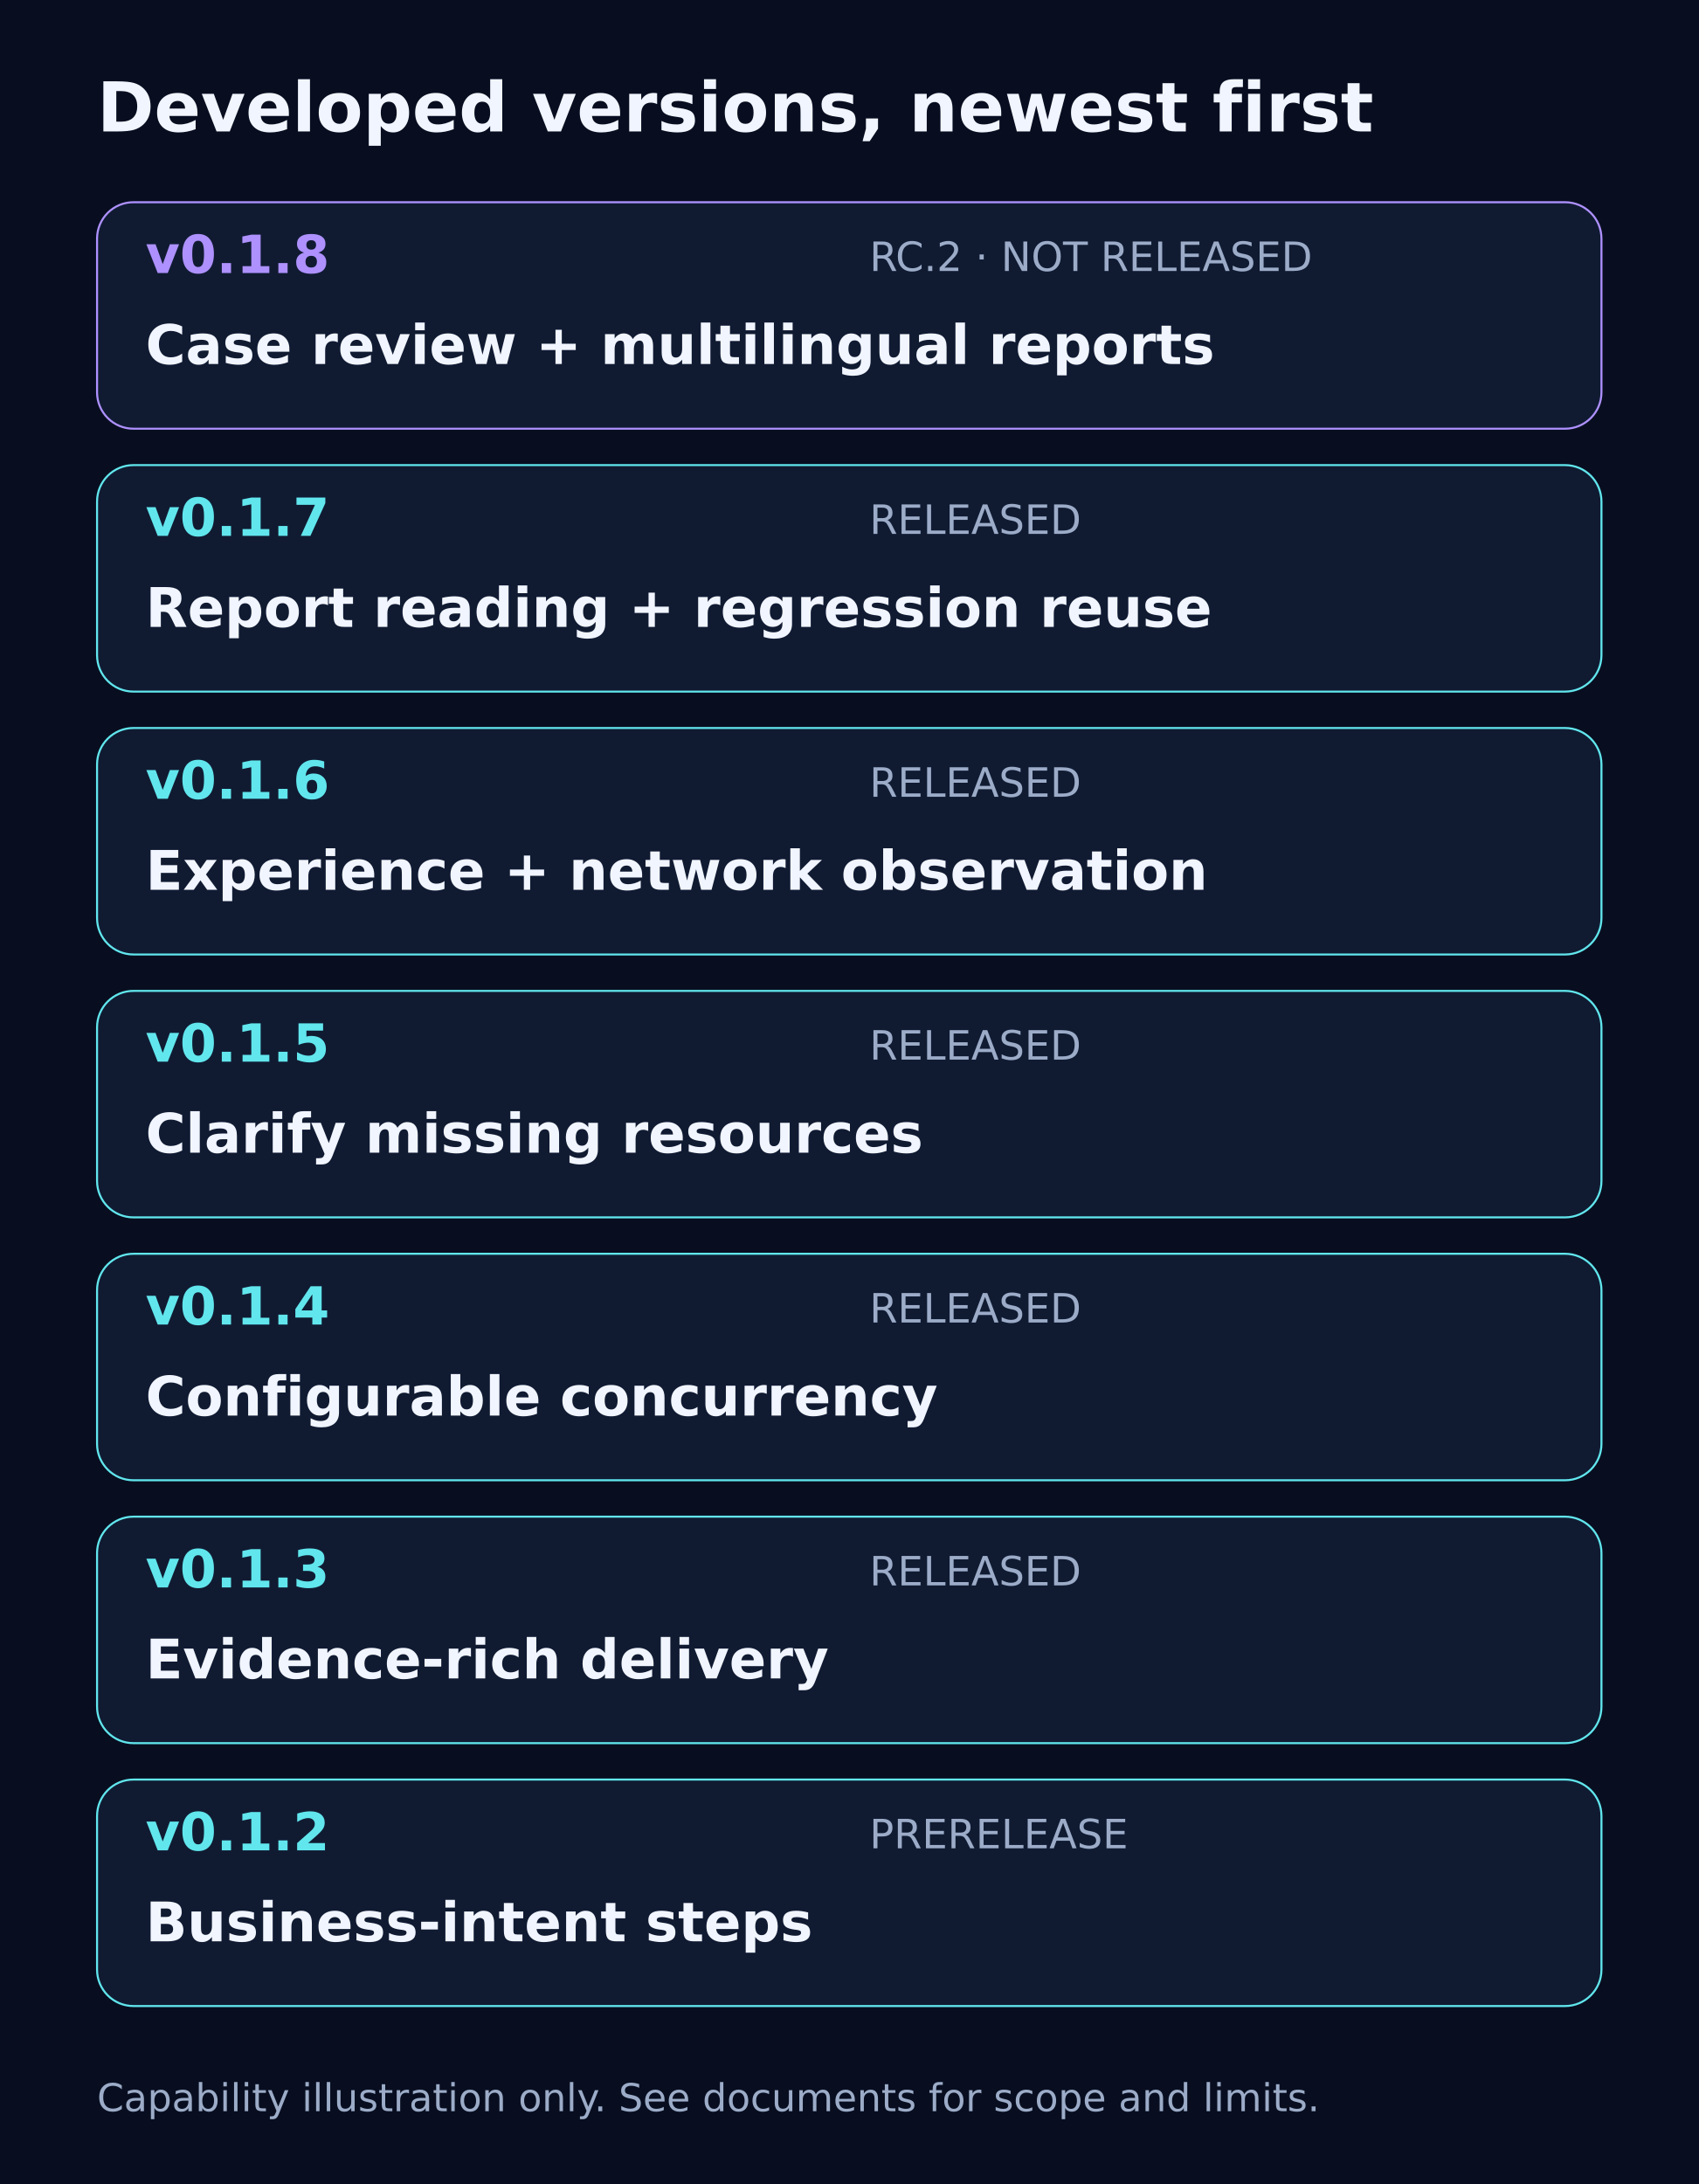
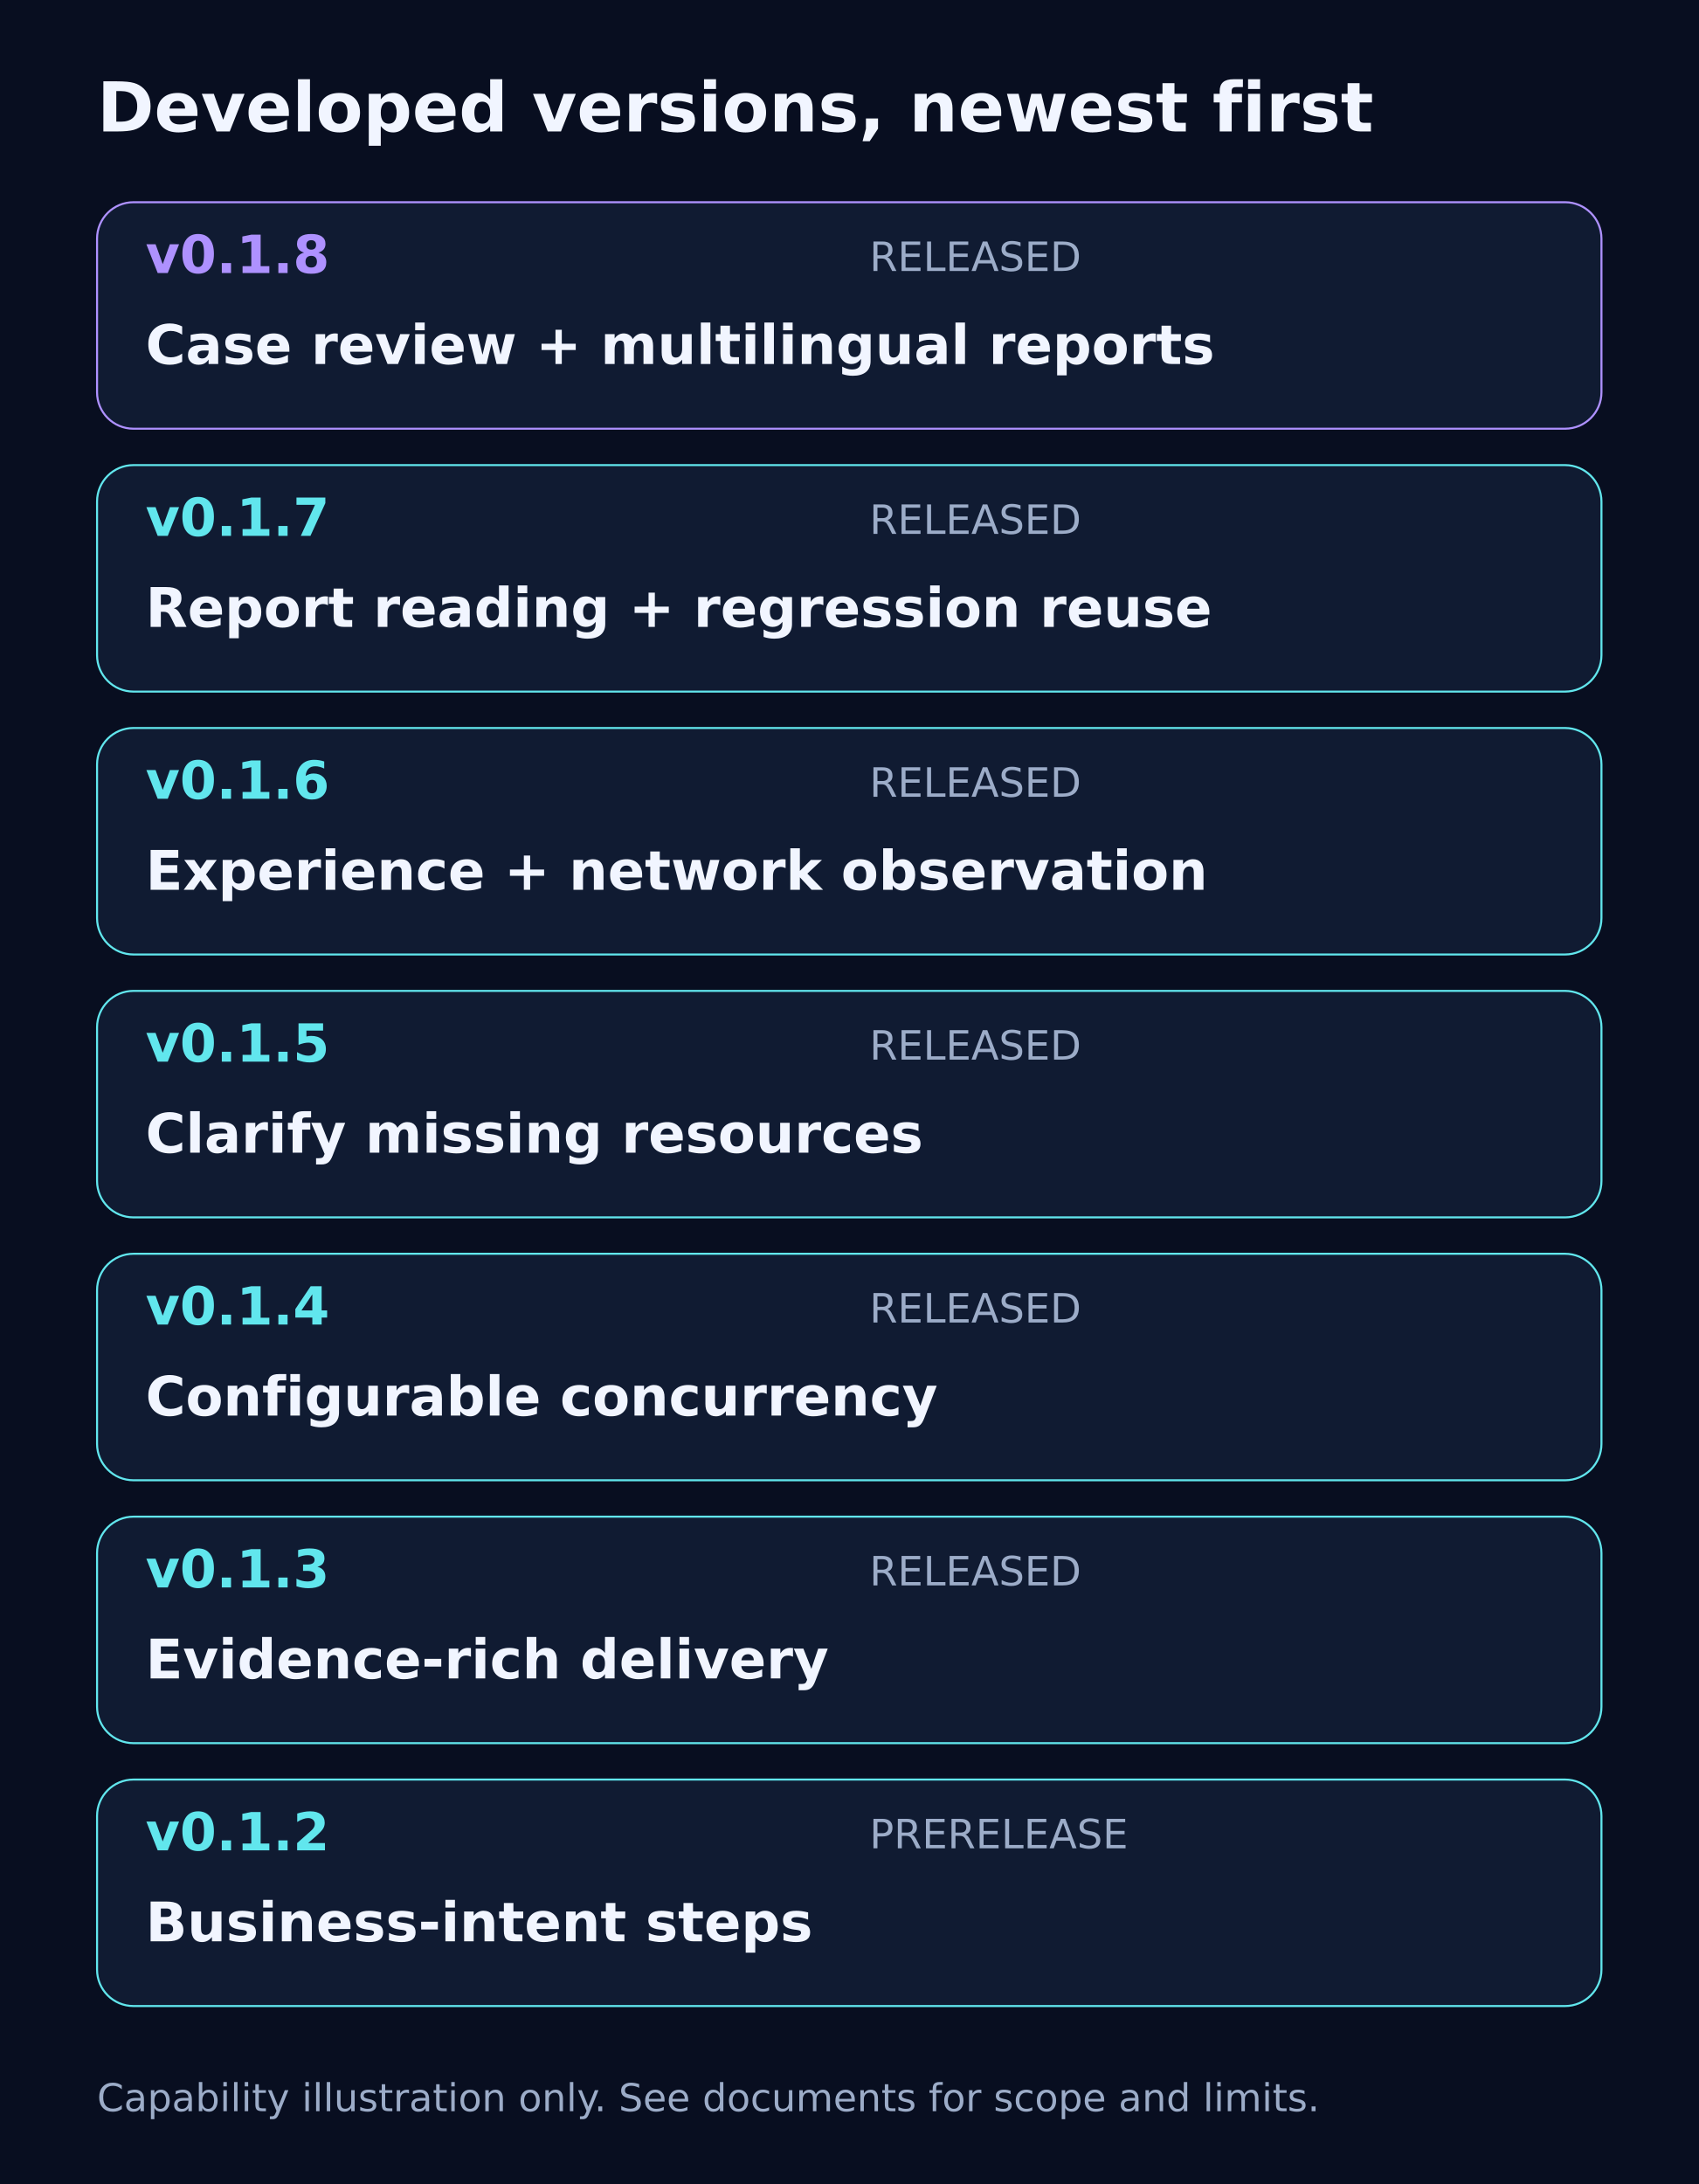
<svg xmlns="http://www.w3.org/2000/svg" width="840" height="1080" viewBox="0 0 840 1080" role="img" aria-label="Version history — newest first">
  <defs>
    <linearGradient id="g">
      <stop stop-color="#61e6ed" />
      <stop offset="1" stop-color="#ae91ff" />
    </linearGradient>
    <marker id="arrow" markerWidth="8" markerHeight="8" refX="7" refY="4" orient="auto">
      <path d="M0,0 L8,4 L0,8" fill="#61e6ed" />
    </marker>
  </defs>
  <g font-family="DejaVu Sans, Noto Sans CJK SC, sans-serif">
    <rect x="0" y="0" width="840" height="1080" rx="0" fill="#080e20" stroke="#080e20" />
    <path d="M0,2 H840" stroke="url(#g)" stroke-width="4" />
    <text x="48" y="65" font-size="34" fill="#f1f5ff" font-weight="700">Developed versions, newest first</text>
    <rect x="48" y="100" width="744" height="112" rx="18" fill="#101b32" stroke="#ae91ff" />
    <text x="72" y="135" font-size="26" fill="#ae91ff" font-weight="700">v0.1.8</text>
-     <text x="430" y="134" font-size="20" fill="#9cacc8" font-weight="400">RC.2 · NOT RELEASED</text>
+     <text x="430" y="134" font-size="20" fill="#9cacc8" font-weight="400">RELEASED</text>
    <text x="72" y="180" font-size="27" fill="#f1f5ff" font-weight="700">Case review + multilingual reports</text>
    <rect x="48" y="230" width="744" height="112" rx="18" fill="#101b32" stroke="#61e6ed" />
    <text x="72" y="265" font-size="26" fill="#61e6ed" font-weight="700">v0.1.7</text>
    <text x="430" y="264" font-size="20" fill="#9cacc8" font-weight="400">RELEASED</text>
    <text x="72" y="310" font-size="27" fill="#f1f5ff" font-weight="700">Report reading + regression reuse</text>
    <rect x="48" y="360" width="744" height="112" rx="18" fill="#101b32" stroke="#61e6ed" />
    <text x="72" y="395" font-size="26" fill="#61e6ed" font-weight="700">v0.1.6</text>
    <text x="430" y="394" font-size="20" fill="#9cacc8" font-weight="400">RELEASED</text>
    <text x="72" y="440" font-size="27" fill="#f1f5ff" font-weight="700">Experience + network observation</text>
    <rect x="48" y="490" width="744" height="112" rx="18" fill="#101b32" stroke="#61e6ed" />
    <text x="72" y="525" font-size="26" fill="#61e6ed" font-weight="700">v0.1.5</text>
    <text x="430" y="524" font-size="20" fill="#9cacc8" font-weight="400">RELEASED</text>
    <text x="72" y="570" font-size="27" fill="#f1f5ff" font-weight="700">Clarify missing resources</text>
    <rect x="48" y="620" width="744" height="112" rx="18" fill="#101b32" stroke="#61e6ed" />
    <text x="72" y="655" font-size="26" fill="#61e6ed" font-weight="700">v0.1.4</text>
    <text x="430" y="654" font-size="20" fill="#9cacc8" font-weight="400">RELEASED</text>
    <text x="72" y="700" font-size="27" fill="#f1f5ff" font-weight="700">Configurable concurrency</text>
    <rect x="48" y="750" width="744" height="112" rx="18" fill="#101b32" stroke="#61e6ed" />
    <text x="72" y="785" font-size="26" fill="#61e6ed" font-weight="700">v0.1.3</text>
    <text x="430" y="784" font-size="20" fill="#9cacc8" font-weight="400">RELEASED</text>
    <text x="72" y="830" font-size="27" fill="#f1f5ff" font-weight="700">Evidence-rich delivery</text>
    <rect x="48" y="880" width="744" height="112" rx="18" fill="#101b32" stroke="#61e6ed" />
    <text x="72" y="915" font-size="26" fill="#61e6ed" font-weight="700">v0.1.2</text>
    <text x="430" y="914" font-size="20" fill="#9cacc8" font-weight="400">PRERELEASE</text>
    <text x="72" y="960" font-size="27" fill="#f1f5ff" font-weight="700">Business-intent steps</text>
    <text x="48" y="1044" font-size="19" fill="#9cacc8" font-weight="400">Capability illustration only. See documents for scope and limits.</text>
  </g>
</svg>
